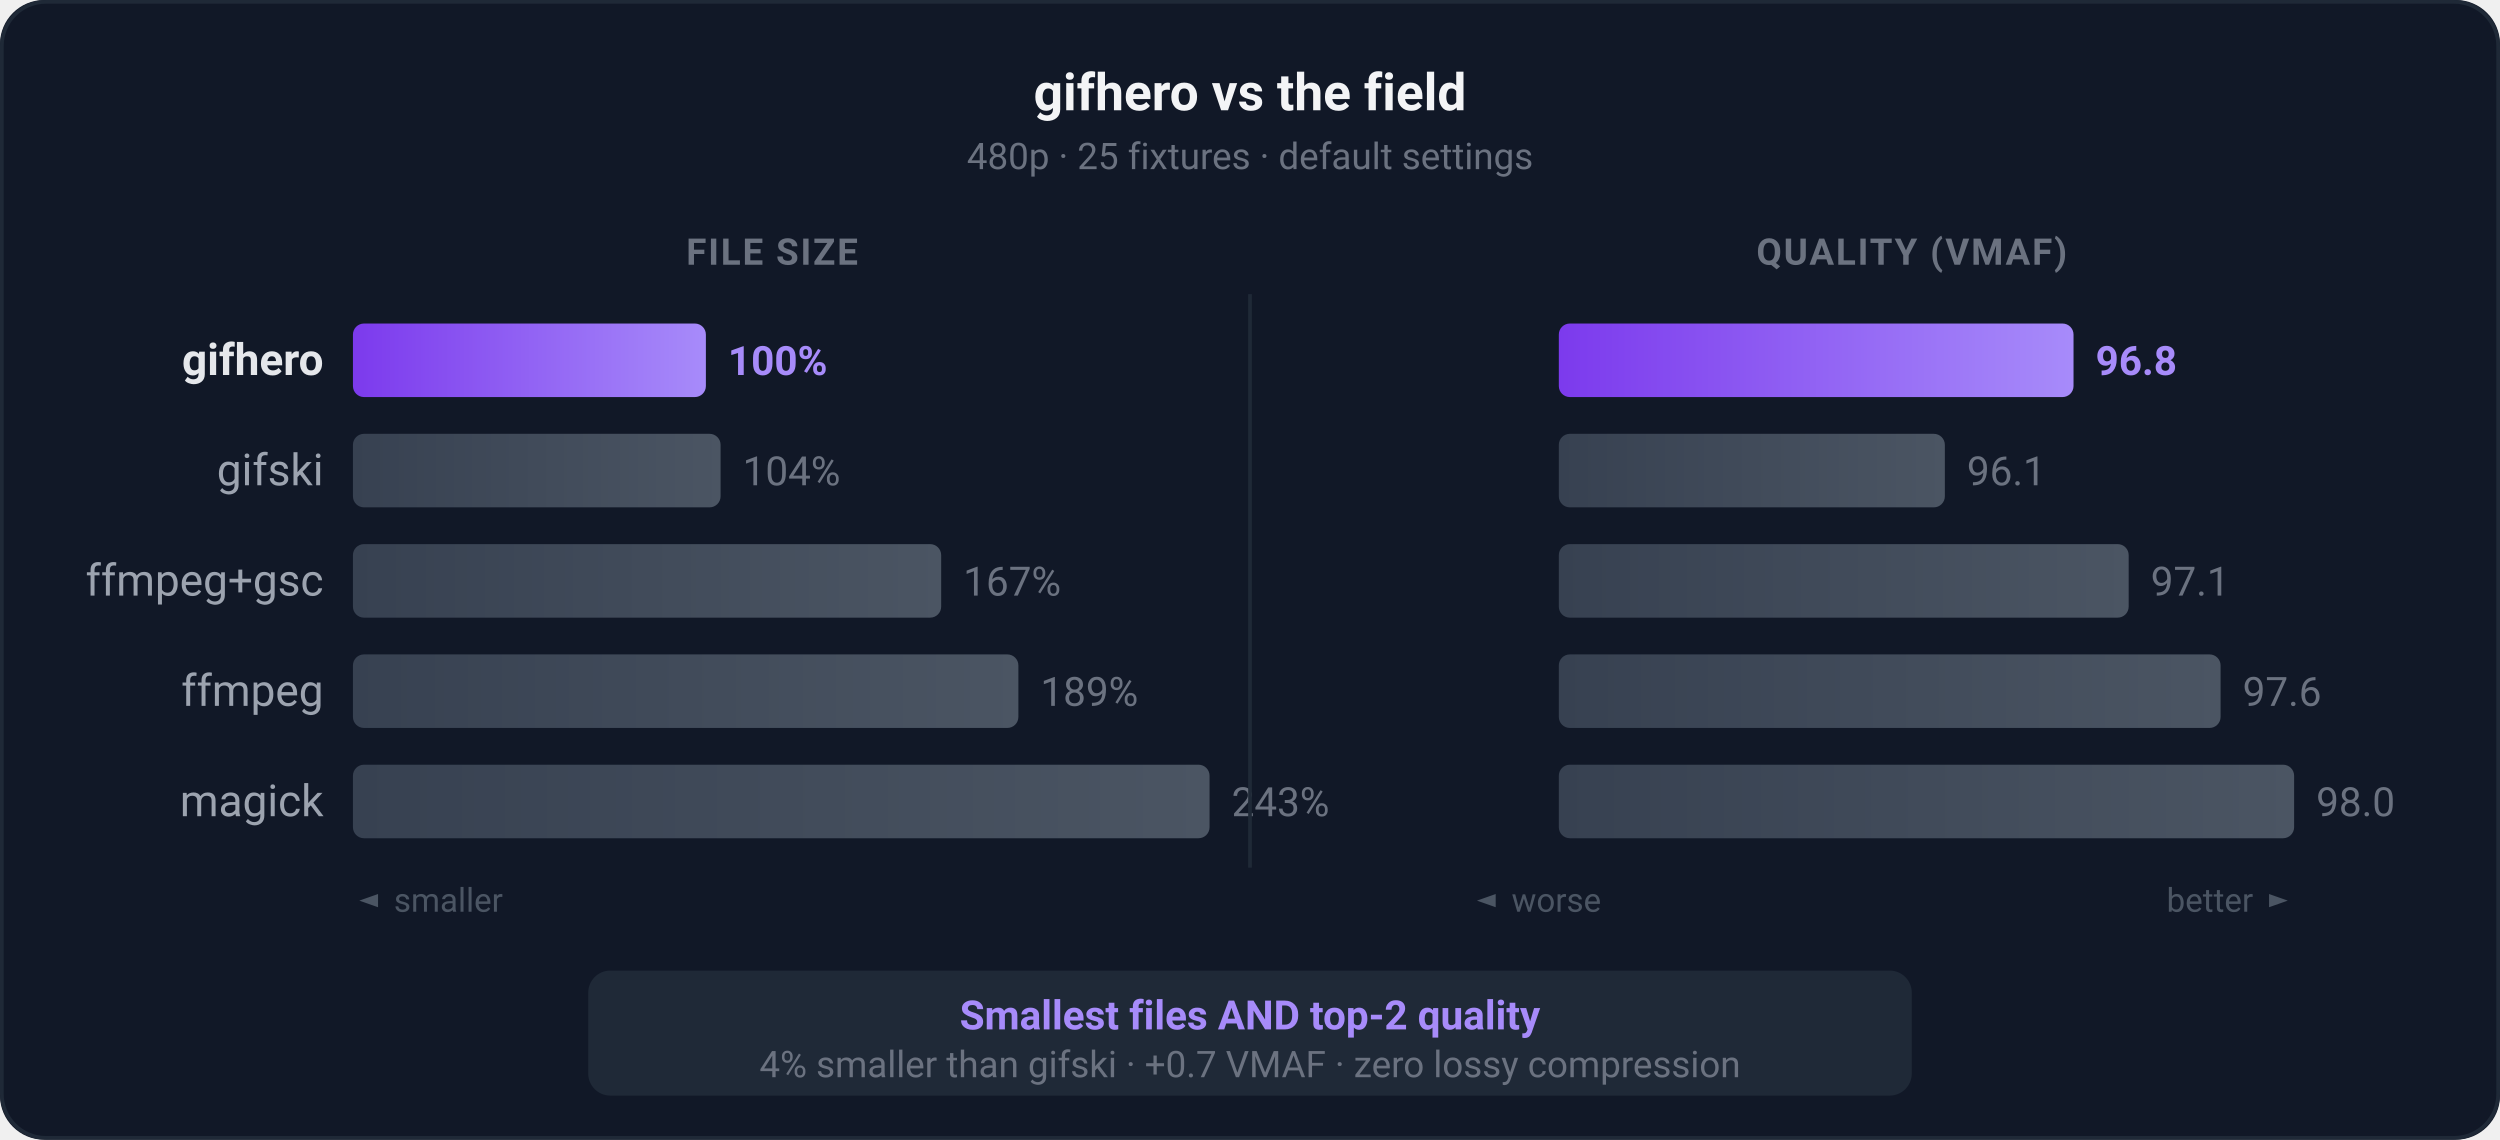
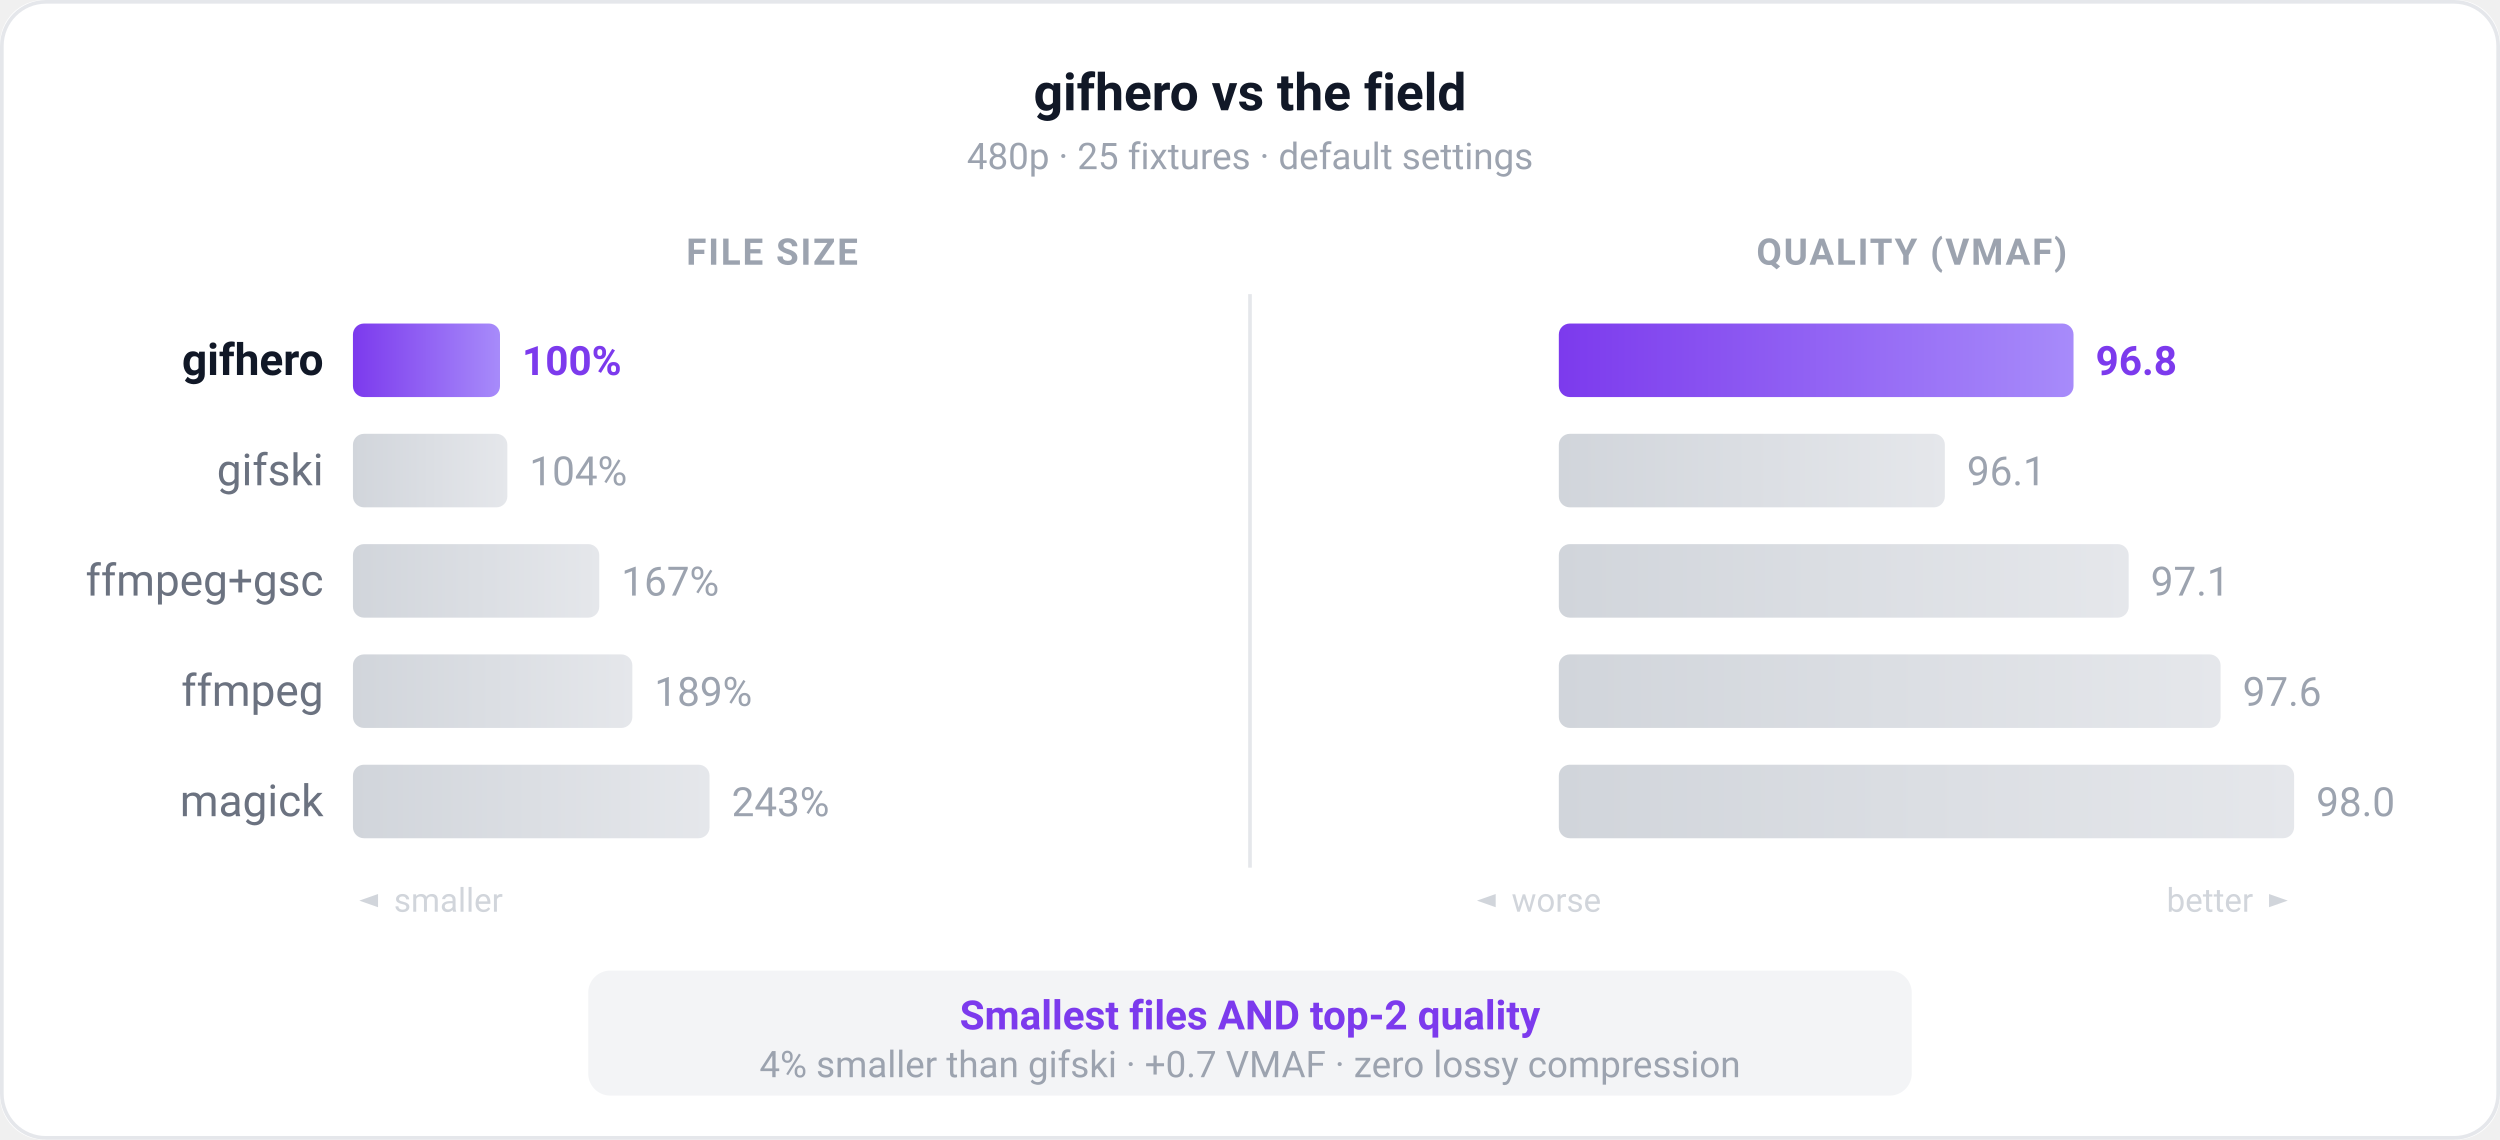
<svg xmlns="http://www.w3.org/2000/svg" viewBox="0 0 680 310" font-family="-apple-system,BlinkMacSystemFont,'Segoe UI',Roboto,Helvetica,sans-serif">
  <defs>
    <linearGradient id="g1" x1="0" y1="0" x2="1" y2="0">
      <stop offset="0%" stop-color="#7c3aed" />
      <stop offset="100%" stop-color="#a78bfa" />
    </linearGradient>
    <linearGradient id="g2" x1="0" y1="0" x2="1" y2="0">
-       <stop offset="0%" stop-color="#374151" />
-       <stop offset="100%" stop-color="#4b5563" />
+       <stop offset="0%" stop-color="#d1d5db" />
+       <stop offset="100%" stop-color="#e5e7eb" />
    </linearGradient>
  </defs>
-   <rect width="680" height="310" rx="12" fill="#111827" />
-   <rect x="0.5" y="0.5" width="679" height="309" rx="12" fill="none" stroke="#1f2937" />
-   <text x="340" y="30" text-anchor="middle" font-size="14" font-weight="700" fill="#f3f4f6">gifhero vs the field</text>
-   <text x="340" y="46" text-anchor="middle" font-size="10" fill="#6b7280">480p · 25 fixtures · default settings</text>
-   <text x="210" y="72" text-anchor="middle" font-size="10" font-weight="600" fill="#6b7280" letter-spacing="0.05em">FILE SIZE</text>
-   <text x="520" y="72" text-anchor="middle" font-size="10" font-weight="600" fill="#6b7280" letter-spacing="0.05em">QUALITY (VMAF)</text>
-   <text x="88" y="102" text-anchor="end" font-size="12" font-weight="600" fill="#e5e7eb">gifhero</text>
-   <rect x="96" y="88" width="96" height="20" rx="3" fill="url(#g1)" />
-   <text x="198" y="102" font-size="11" fill="#a78bfa" font-weight="600">100%</text>
+   <rect width="680" height="310" rx="12" fill="#ffffff" />
+   <rect x="0.5" y="0.5" width="679" height="309" rx="12" fill="none" stroke="#e5e7eb" />
+   <text x="340" y="30" text-anchor="middle" font-size="14" font-weight="700" fill="#111827">gifhero vs the field</text>
+   <text x="340" y="46" text-anchor="middle" font-size="10" fill="#9ca3af">480p · 25 fixtures · default settings</text>
+   <text x="210" y="72" text-anchor="middle" font-size="10" font-weight="600" fill="#9ca3af" letter-spacing="0.05em">FILE SIZE</text>
+   <text x="520" y="72" text-anchor="middle" font-size="10" font-weight="600" fill="#9ca3af" letter-spacing="0.05em">QUALITY (VMAF)</text>
+   <text x="88" y="102" text-anchor="end" font-size="12" font-weight="600" fill="#111827">gifhero</text>
+   <rect x="96" y="88" width="40" height="20" rx="3" fill="url(#g1)" />
+   <text x="142" y="102" font-size="11" fill="#7c3aed" font-weight="600">100%</text>
  <rect x="424" y="88" width="140" height="20" rx="3" fill="url(#g1)" />
-   <text x="570" y="102" font-size="11" fill="#a78bfa" font-weight="600">96.8</text>
-   <text x="88" y="132" text-anchor="end" font-size="12" fill="#9ca3af">gifski</text>
-   <rect x="96" y="118" width="100" height="20" rx="3" fill="url(#g2)" />
-   <text x="202" y="132" font-size="11" fill="#6b7280">104%</text>
+   <text x="570" y="102" font-size="11" fill="#7c3aed" font-weight="600">96.8</text>
+   <text x="88" y="132" text-anchor="end" font-size="12" fill="#6b7280">gifski</text>
+   <rect x="96" y="118" width="42" height="20" rx="3" fill="url(#g2)" />
+   <text x="144" y="132" font-size="11" fill="#9ca3af">104%</text>
  <rect x="424" y="118" width="105" height="20" rx="3" fill="url(#g2)" />
-   <text x="535" y="132" font-size="11" fill="#6b7280">96.1</text>
-   <text x="88" y="162" text-anchor="end" font-size="12" fill="#9ca3af">ffmpeg+gsc</text>
-   <rect x="96" y="148" width="160" height="20" rx="3" fill="url(#g2)" />
-   <text x="262" y="162" font-size="11" fill="#6b7280">167%</text>
+   <text x="535" y="132" font-size="11" fill="#9ca3af">96.1</text>
+   <text x="88" y="162" text-anchor="end" font-size="12" fill="#6b7280">ffmpeg+gsc</text>
+   <rect x="96" y="148" width="67" height="20" rx="3" fill="url(#g2)" />
+   <text x="169" y="162" font-size="11" fill="#9ca3af">167%</text>
  <rect x="424" y="148" width="155" height="20" rx="3" fill="url(#g2)" />
-   <text x="585" y="162" font-size="11" fill="#6b7280">97.1</text>
-   <text x="88" y="192" text-anchor="end" font-size="12" fill="#9ca3af">ffmpeg</text>
-   <rect x="96" y="178" width="181" height="20" rx="3" fill="url(#g2)" />
-   <text x="283" y="192" font-size="11" fill="#6b7280">189%</text>
+   <text x="585" y="162" font-size="11" fill="#9ca3af">97.1</text>
+   <text x="88" y="192" text-anchor="end" font-size="12" fill="#6b7280">ffmpeg</text>
+   <rect x="96" y="178" width="76" height="20" rx="3" fill="url(#g2)" />
+   <text x="178" y="192" font-size="11" fill="#9ca3af">189%</text>
  <rect x="424" y="178" width="180" height="20" rx="3" fill="url(#g2)" />
-   <text x="610" y="192" font-size="11" fill="#6b7280">97.6</text>
-   <text x="88" y="222" text-anchor="end" font-size="12" fill="#9ca3af">magick</text>
-   <rect x="96" y="208" width="233" height="20" rx="3" fill="url(#g2)" />
-   <text x="335" y="222" font-size="11" fill="#6b7280">243%</text>
+   <text x="610" y="192" font-size="11" fill="#9ca3af">97.6</text>
+   <text x="88" y="222" text-anchor="end" font-size="12" fill="#6b7280">magick</text>
+   <rect x="96" y="208" width="97" height="20" rx="3" fill="url(#g2)" />
+   <text x="199" y="222" font-size="11" fill="#9ca3af">243%</text>
  <rect x="424" y="208" width="200" height="20" rx="3" fill="url(#g2)" />
-   <text x="630" y="222" font-size="11" fill="#6b7280">98.0</text>
-   <line x1="340" y1="80" x2="340" y2="236" stroke="#1f2937" stroke-width="1" />
-   <text x="96" y="248" font-size="9" fill="#4b5563">◄ smaller</text>
-   <text x="400" y="248" font-size="9" fill="#4b5563">◄ worse</text>
-   <text x="624" y="248" text-anchor="end" font-size="9" fill="#4b5563">better ►</text>
-   <rect x="160" y="264" width="360" height="34" rx="6" fill="#1f2937" />
-   <text x="340" y="280" text-anchor="middle" font-size="11" font-weight="600" fill="#a78bfa">Smallest files AND top-2 quality</text>
-   <text x="340" y="293" text-anchor="middle" font-size="10" fill="#6b7280">4% smaller than gifski · +0.7 VMAF · zero lossy compression</text>
+   <text x="630" y="222" font-size="11" fill="#9ca3af">98.0</text>
+   <line x1="340" y1="80" x2="340" y2="236" stroke="#e5e7eb" stroke-width="1" />
+   <text x="96" y="248" font-size="9" fill="#d1d5db">◄ smaller</text>
+   <text x="400" y="248" font-size="9" fill="#d1d5db">◄ worse</text>
+   <text x="624" y="248" text-anchor="end" font-size="9" fill="#d1d5db">better ►</text>
+   <rect x="160" y="264" width="360" height="34" rx="6" fill="#f3f4f6" />
+   <text x="340" y="280" text-anchor="middle" font-size="11" font-weight="600" fill="#7c3aed">Smallest files AND top-2 quality</text>
+   <text x="340" y="293" text-anchor="middle" font-size="10" fill="#9ca3af">4% smaller than gifski · +0.7 VMAF · zero lossy compression</text>
</svg>
